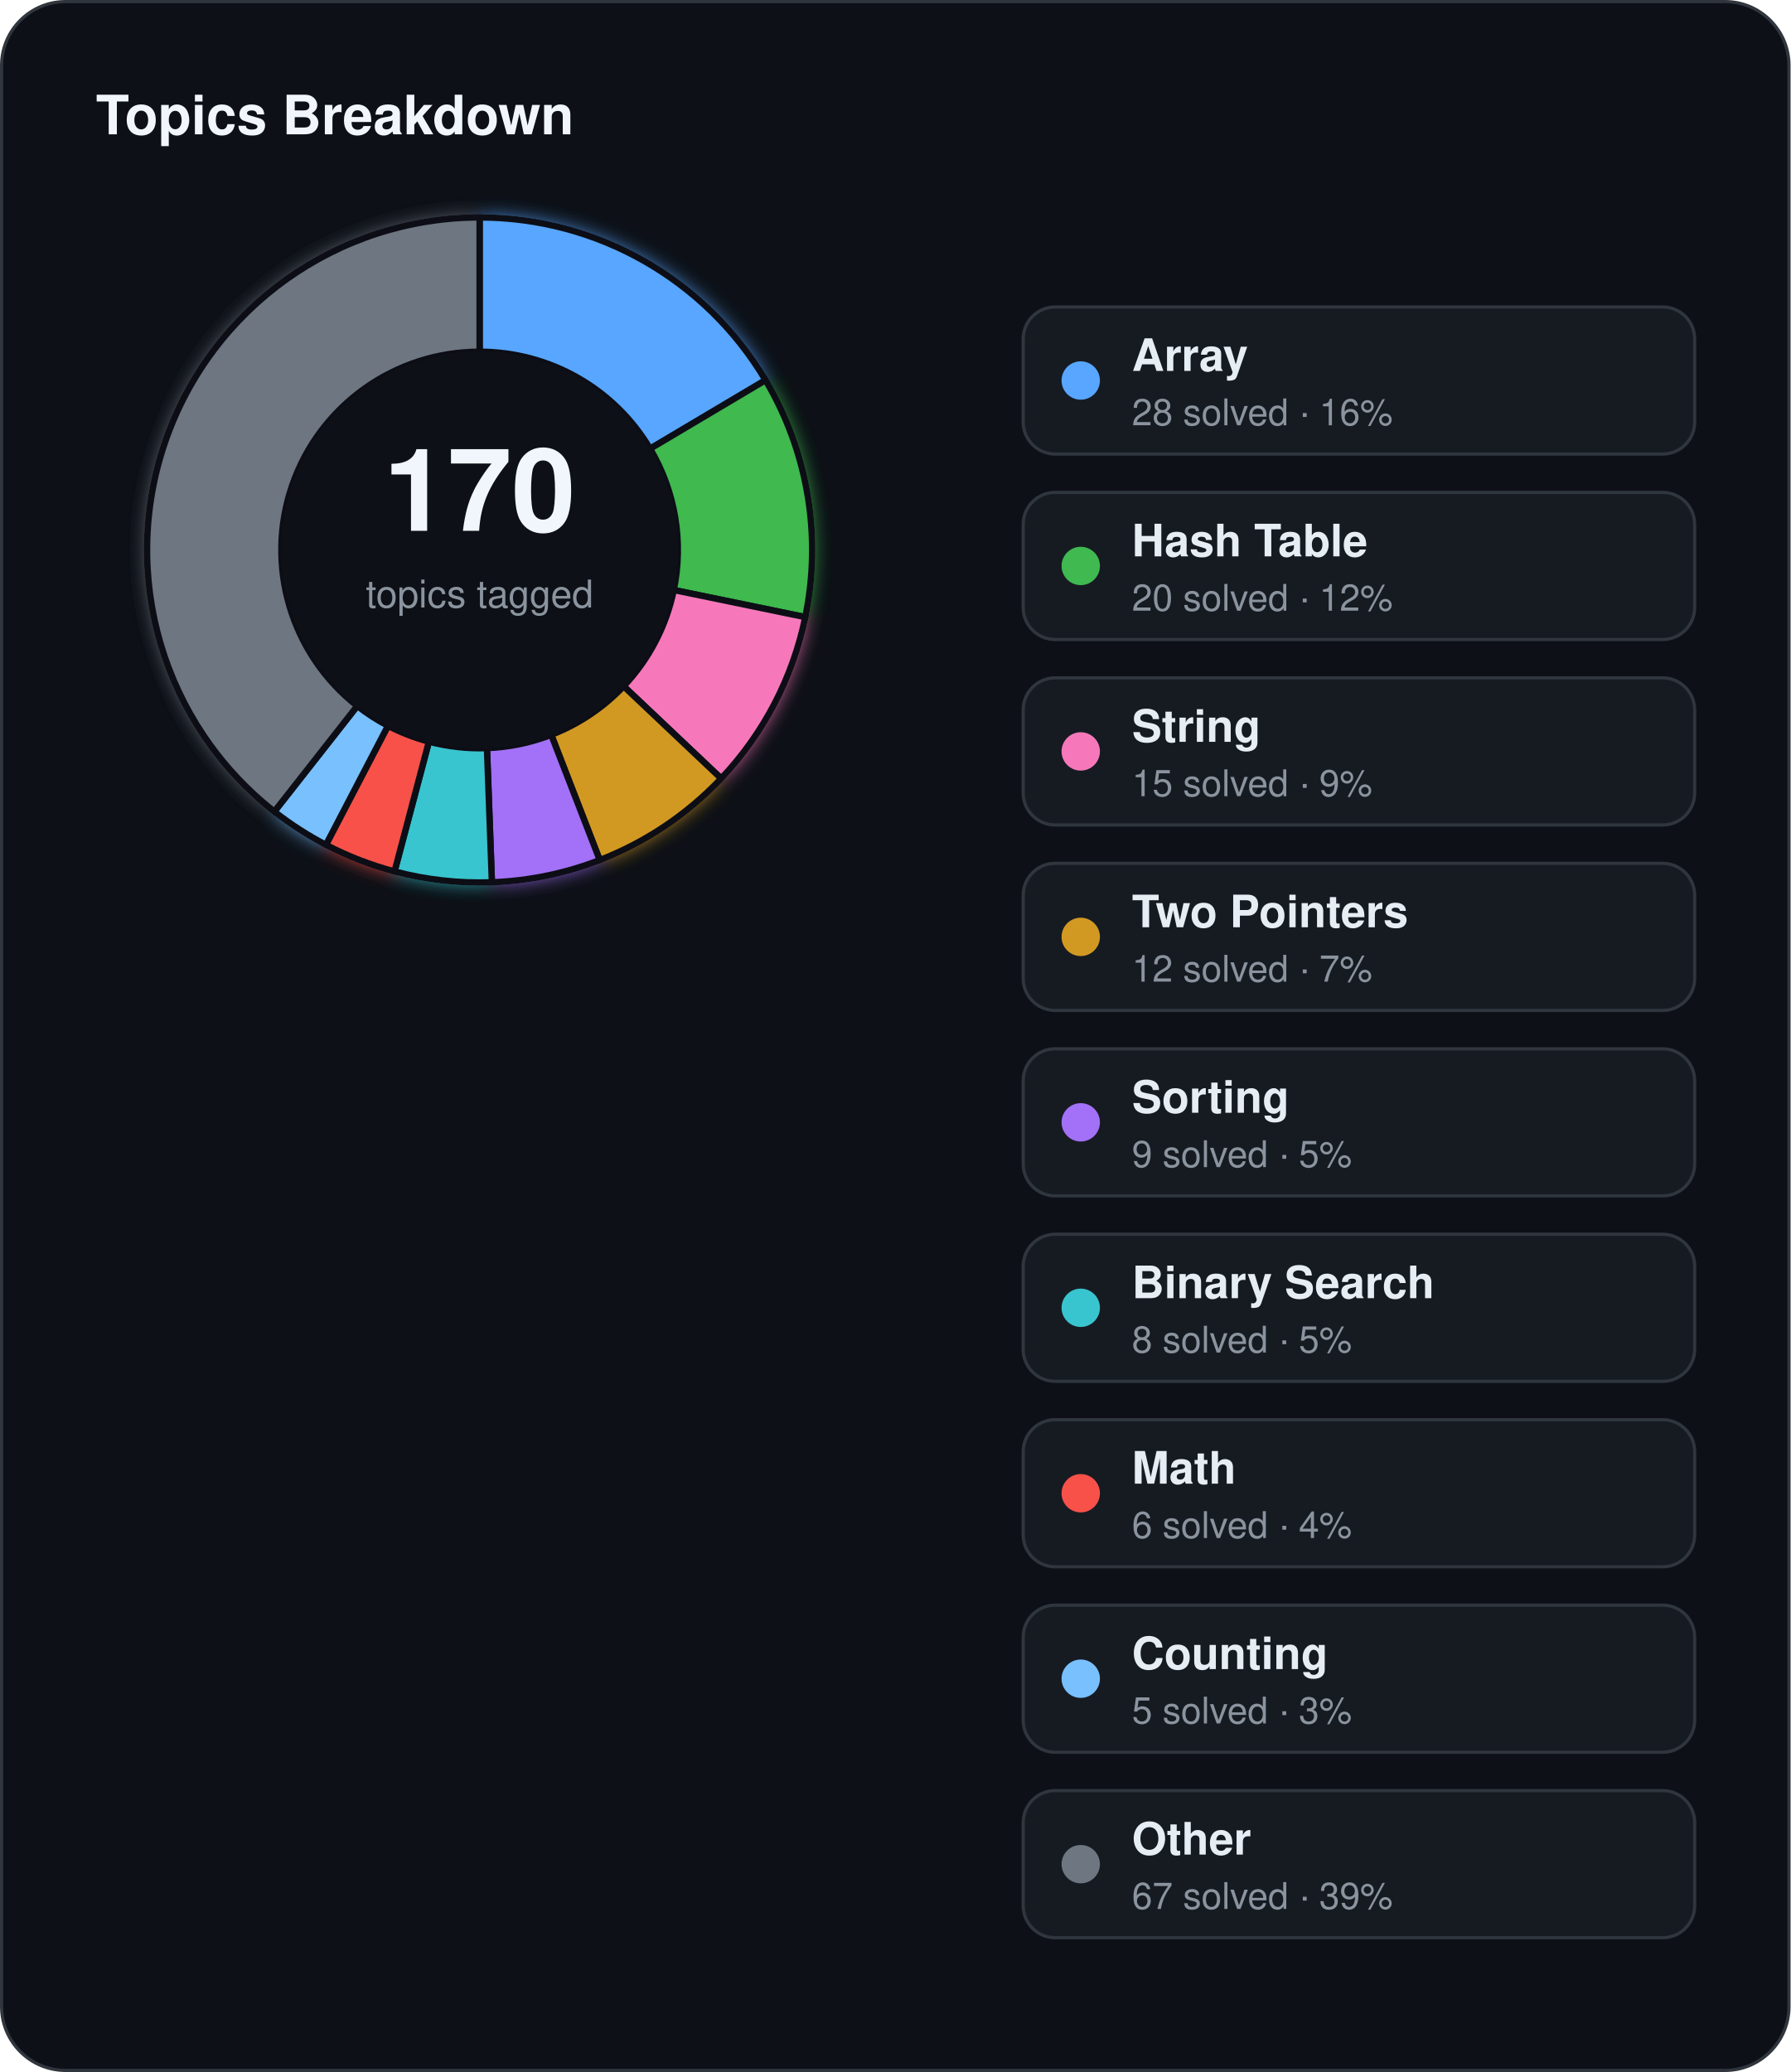
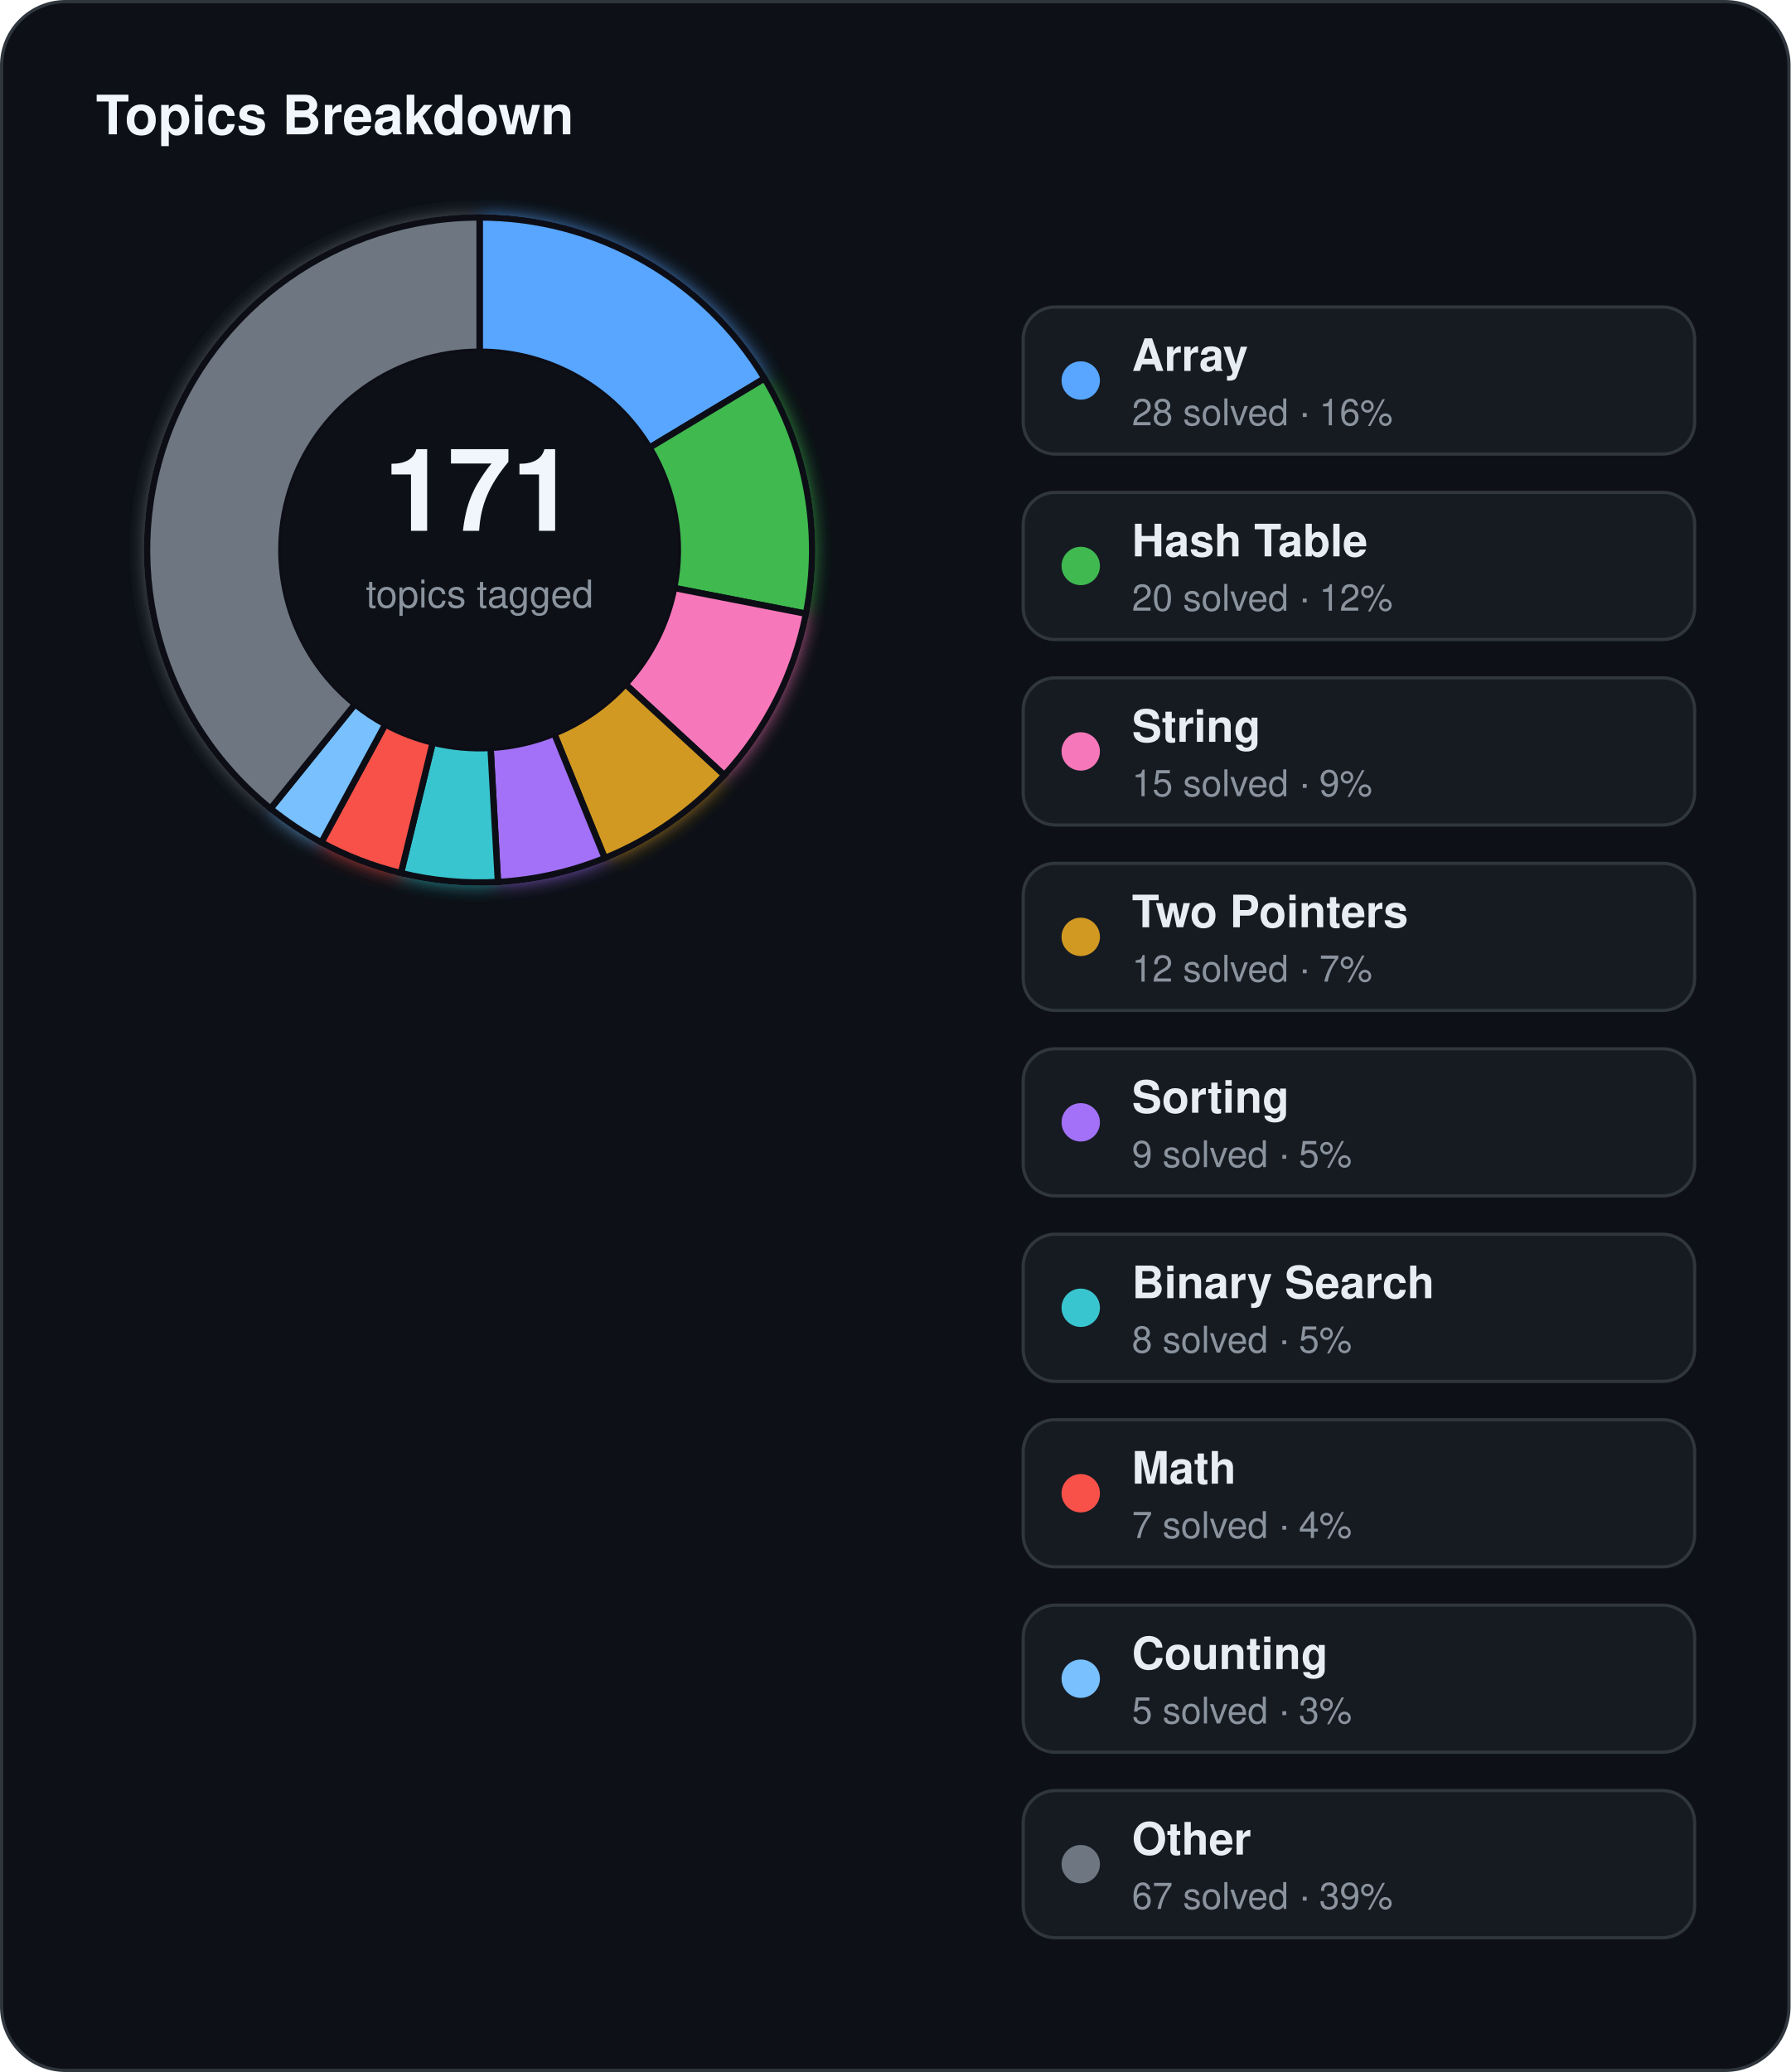
<svg xmlns="http://www.w3.org/2000/svg" width="560" height="648" viewBox="0 0 560 648">
  <defs>
    <filter id="topics-glow" x="-60%" y="-60%" width="220%" height="220%">
      <feGaussianBlur stdDeviation="3" result="blur" />
      <feMerge>
        <feMergeNode in="blur" />
        <feMergeNode in="SourceGraphic" />
      </feMerge>
    </filter>
  </defs>
  <rect x="0.5" y="0.5" width="559" height="647" rx="20" fill="#0d1117" stroke="#30363d" stroke-width="1" />
  <text x="30" y="42" fill="#f0f6fc" font-family="Segoe UI, Helvetica, Arial, sans-serif" font-size="17" font-weight="700">Topics Breakdown</text>
  <g filter="url(#topics-glow)">
-     <path d="M 150.00,68.00 A 104,104 0 0 1 239.42,118.89 L 203.31,140.34 A 62,62 0 0 0 150.00,110.00 Z" fill="#58a6ff" stroke="#0d1117" stroke-width="2" />
-     <path d="M 239.42,118.89 A 104,104 0 0 1 251.86,193.00 L 210.72,184.52 A 62,62 0 0 0 203.31,140.34 Z" fill="#3fb950" stroke="#0d1117" stroke-width="2" />
-     <path d="M 251.86,193.00 A 104,104 0 0 1 225.55,243.47 L 195.04,214.61 A 62,62 0 0 0 210.72,184.52 Z" fill="#f778ba" stroke="#0d1117" stroke-width="2" />
-     <path d="M 225.55,243.47 A 104,104 0 0 1 187.57,268.98 L 172.40,229.81 A 62,62 0 0 0 195.04,214.61 Z" fill="#d29922" stroke="#0d1117" stroke-width="2" />
-     <path d="M 187.57,268.98 A 104,104 0 0 1 153.84,275.93 L 152.29,233.96 A 62,62 0 0 0 172.40,229.81 Z" fill="#a371f7" stroke="#0d1117" stroke-width="2" />
-     <path d="M 153.84,275.93 A 104,104 0 0 1 123.39,272.54 L 134.14,231.94 A 62,62 0 0 0 152.29,233.96 Z" fill="#39c5cf" stroke="#0d1117" stroke-width="2" />
-     <path d="M 123.39,272.54 A 104,104 0 0 1 101.93,264.22 L 121.34,226.98 A 62,62 0 0 0 134.14,231.94 Z" fill="#f85149" stroke="#0d1117" stroke-width="2" />
-     <path d="M 101.93,264.22 A 104,104 0 0 1 85.80,253.82 L 111.73,220.78 A 62,62 0 0 0 121.34,226.98 Z" fill="#79c0ff" stroke="#0d1117" stroke-width="2" />
-     <path d="M 85.80,253.82 A 104,104 0 0 1 150.00,68.00 L 150.00,110.00 A 62,62 0 0 0 111.73,220.78 Z" fill="#6e7681" stroke="#0d1117" stroke-width="2" />
+     <path d="M 150.00,68.00 A 104,104 0 0 1 239.10,118.35 L 203.12,140.02 A 62,62 0 0 0 150.00,110.00 Z" fill="#58a6ff" stroke="#0d1117" stroke-width="2" />
+     <path d="M 239.10,118.35 A 104,104 0 0 1 252.07,191.94 L 210.85,183.89 A 62,62 0 0 0 203.12,140.02 Z" fill="#3fb950" stroke="#0d1117" stroke-width="2" />
+     <path d="M 252.07,191.94 A 104,104 0 0 1 226.52,242.44 L 195.61,213.99 A 62,62 0 0 0 210.85,183.89 Z" fill="#f778ba" stroke="#0d1117" stroke-width="2" />
+     <path d="M 226.52,242.44 A 104,104 0 0 1 189.14,268.36 L 173.33,229.44 A 62,62 0 0 0 195.61,213.99 Z" fill="#d29922" stroke="#0d1117" stroke-width="2" />
+     <path d="M 189.14,268.36 A 104,104 0 0 1 155.73,275.84 L 153.42,233.91 A 62,62 0 0 0 173.33,229.44 Z" fill="#a371f7" stroke="#0d1117" stroke-width="2" />
+     <path d="M 155.73,275.84 A 104,104 0 0 1 125.40,273.05 L 135.33,232.24 A 62,62 0 0 0 153.42,233.91 Z" fill="#39c5cf" stroke="#0d1117" stroke-width="2" />
+     <path d="M 125.40,273.05 A 104,104 0 0 1 100.50,263.47 L 120.49,226.53 A 62,62 0 0 0 135.33,232.24 Z" fill="#f85149" stroke="#0d1117" stroke-width="2" />
+     <path d="M 100.50,263.47 A 104,104 0 0 1 84.62,252.88 L 111.03,220.22 A 62,62 0 0 0 120.49,226.53 Z" fill="#79c0ff" stroke="#0d1117" stroke-width="2" />
+     <path d="M 84.62,252.88 A 104,104 0 0 1 150.00,68.00 L 150.00,110.00 A 62,62 0 0 0 111.03,220.22 Z" fill="#6e7681" stroke="#0d1117" stroke-width="2" />
  </g>
  <circle cx="150" cy="172" r="62" fill="#0d1117" />
-   <text x="150" y="166" text-anchor="middle" fill="#f0f6fc" font-family="Segoe UI, Helvetica, Arial, sans-serif" font-size="36" font-weight="700">170</text>
+   <text x="150" y="166" text-anchor="middle" fill="#f0f6fc" font-family="Segoe UI, Helvetica, Arial, sans-serif" font-size="36" font-weight="700">171</text>
  <text x="150" y="190" text-anchor="middle" fill="#8b949e" font-family="Segoe UI, Helvetica, Arial, sans-serif" font-size="12">topics tagged</text>
  <rect x="320" y="96" width="210" height="46" rx="10" fill="#161b22" stroke="#30363d" stroke-width="1" />
  <circle cx="338" cy="119" r="6" fill="#58a6ff" />
  <text x="354" y="116" fill="#e6edf3" font-family="Segoe UI, Helvetica, Arial, sans-serif" font-size="14" font-weight="600">Array</text>
  <text x="354" y="133" fill="#8b949e" font-family="Segoe UI, Helvetica, Arial, sans-serif" font-size="11.5">28 solved · 16%</text>
  <rect x="320" y="154" width="210" height="46" rx="10" fill="#161b22" stroke="#30363d" stroke-width="1" />
  <circle cx="338" cy="177" r="6" fill="#3fb950" />
  <text x="354" y="174" fill="#e6edf3" font-family="Segoe UI, Helvetica, Arial, sans-serif" font-size="14" font-weight="600">Hash Table</text>
  <text x="354" y="191" fill="#8b949e" font-family="Segoe UI, Helvetica, Arial, sans-serif" font-size="11.5">20 solved · 12%</text>
  <rect x="320" y="212" width="210" height="46" rx="10" fill="#161b22" stroke="#30363d" stroke-width="1" />
  <circle cx="338" cy="235" r="6" fill="#f778ba" />
  <text x="354" y="232" fill="#e6edf3" font-family="Segoe UI, Helvetica, Arial, sans-serif" font-size="14" font-weight="600">String</text>
  <text x="354" y="249" fill="#8b949e" font-family="Segoe UI, Helvetica, Arial, sans-serif" font-size="11.5">15 solved · 9%</text>
  <rect x="320" y="270" width="210" height="46" rx="10" fill="#161b22" stroke="#30363d" stroke-width="1" />
  <circle cx="338" cy="293" r="6" fill="#d29922" />
  <text x="354" y="290" fill="#e6edf3" font-family="Segoe UI, Helvetica, Arial, sans-serif" font-size="14" font-weight="600">Two Pointers</text>
  <text x="354" y="307" fill="#8b949e" font-family="Segoe UI, Helvetica, Arial, sans-serif" font-size="11.5">12 solved · 7%</text>
  <rect x="320" y="328" width="210" height="46" rx="10" fill="#161b22" stroke="#30363d" stroke-width="1" />
  <circle cx="338" cy="351" r="6" fill="#a371f7" />
  <text x="354" y="348" fill="#e6edf3" font-family="Segoe UI, Helvetica, Arial, sans-serif" font-size="14" font-weight="600">Sorting</text>
  <text x="354" y="365" fill="#8b949e" font-family="Segoe UI, Helvetica, Arial, sans-serif" font-size="11.5">9 solved · 5%</text>
  <rect x="320" y="386" width="210" height="46" rx="10" fill="#161b22" stroke="#30363d" stroke-width="1" />
  <circle cx="338" cy="409" r="6" fill="#39c5cf" />
  <text x="354" y="406" fill="#e6edf3" font-family="Segoe UI, Helvetica, Arial, sans-serif" font-size="14" font-weight="600">Binary Search</text>
  <text x="354" y="423" fill="#8b949e" font-family="Segoe UI, Helvetica, Arial, sans-serif" font-size="11.5">8 solved · 5%</text>
  <rect x="320" y="444" width="210" height="46" rx="10" fill="#161b22" stroke="#30363d" stroke-width="1" />
  <circle cx="338" cy="467" r="6" fill="#f85149" />
  <text x="354" y="464" fill="#e6edf3" font-family="Segoe UI, Helvetica, Arial, sans-serif" font-size="14" font-weight="600">Math</text>
-   <text x="354" y="481" fill="#8b949e" font-family="Segoe UI, Helvetica, Arial, sans-serif" font-size="11.5">6 solved · 4%</text>
+   <text x="354" y="481" fill="#8b949e" font-family="Segoe UI, Helvetica, Arial, sans-serif" font-size="11.5">7 solved · 4%</text>
  <rect x="320" y="502" width="210" height="46" rx="10" fill="#161b22" stroke="#30363d" stroke-width="1" />
  <circle cx="338" cy="525" r="6" fill="#79c0ff" />
  <text x="354" y="522" fill="#e6edf3" font-family="Segoe UI, Helvetica, Arial, sans-serif" font-size="14" font-weight="600">Counting</text>
  <text x="354" y="539" fill="#8b949e" font-family="Segoe UI, Helvetica, Arial, sans-serif" font-size="11.5">5 solved · 3%</text>
  <rect x="320" y="560" width="210" height="46" rx="10" fill="#161b22" stroke="#30363d" stroke-width="1" />
  <circle cx="338" cy="583" r="6" fill="#6e7681" />
  <text x="354" y="580" fill="#e6edf3" font-family="Segoe UI, Helvetica, Arial, sans-serif" font-size="14" font-weight="600">Other</text>
  <text x="354" y="597" fill="#8b949e" font-family="Segoe UI, Helvetica, Arial, sans-serif" font-size="11.5">67 solved · 39%</text>
</svg>
